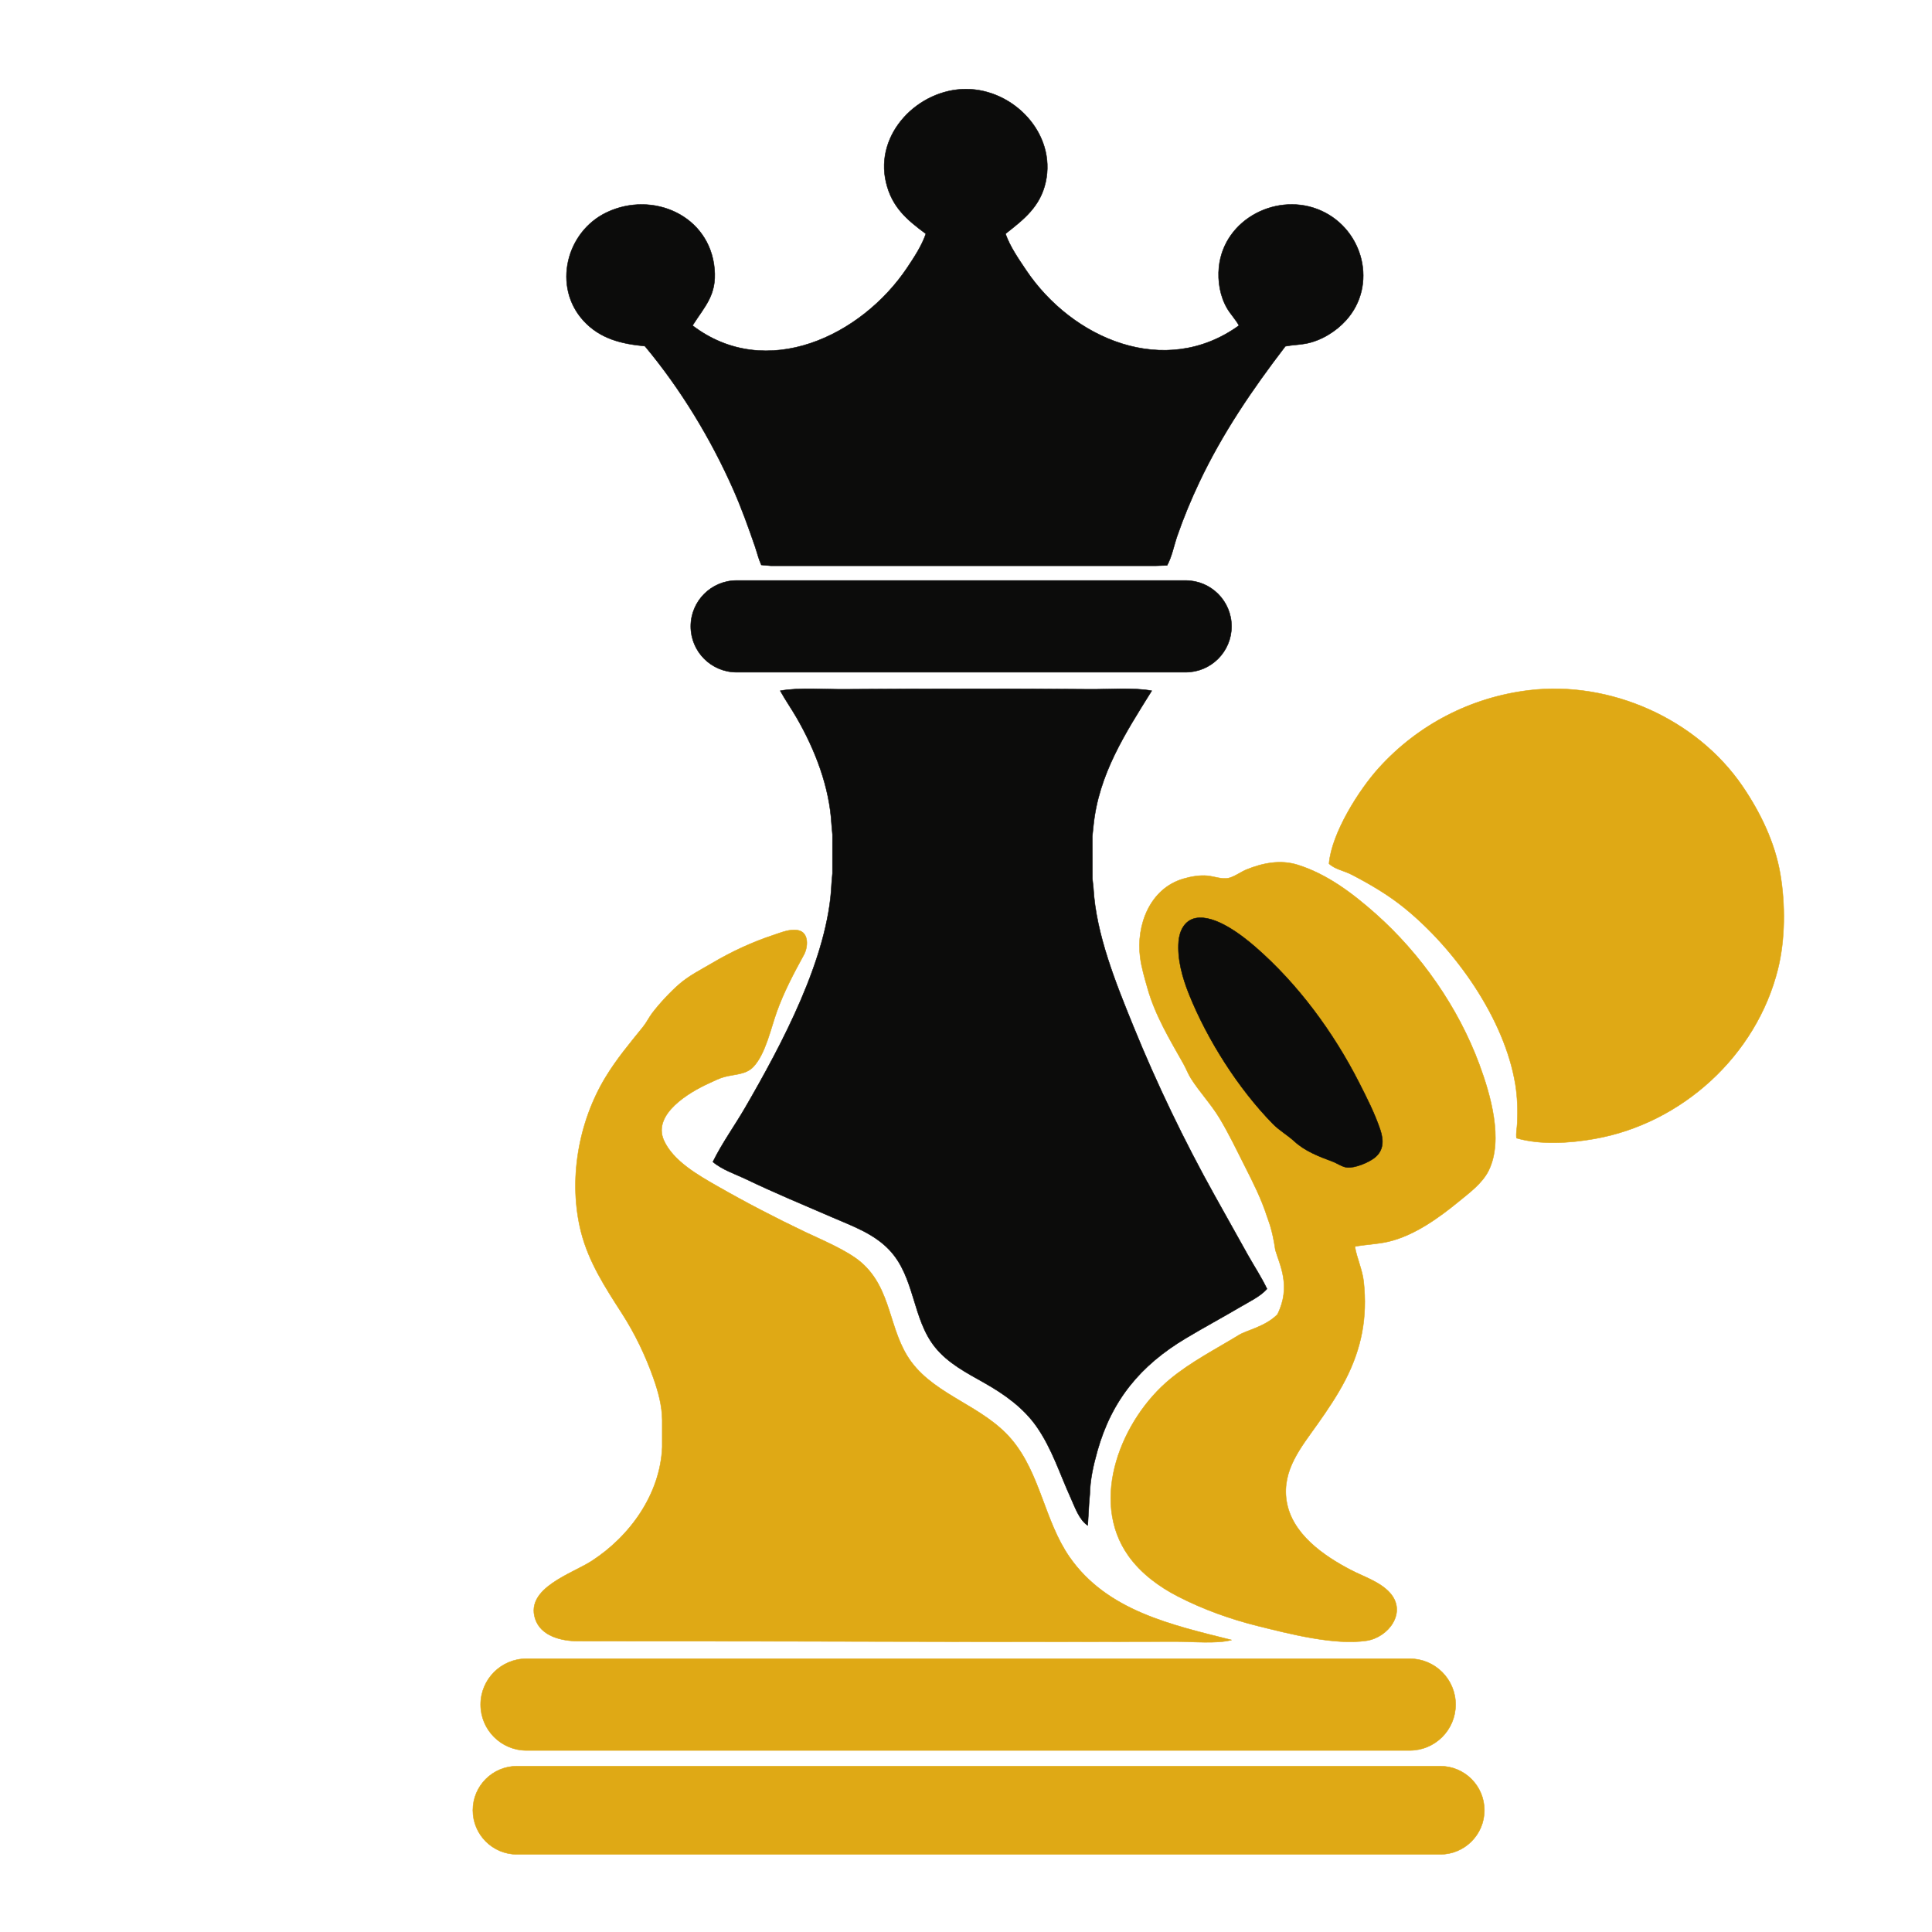
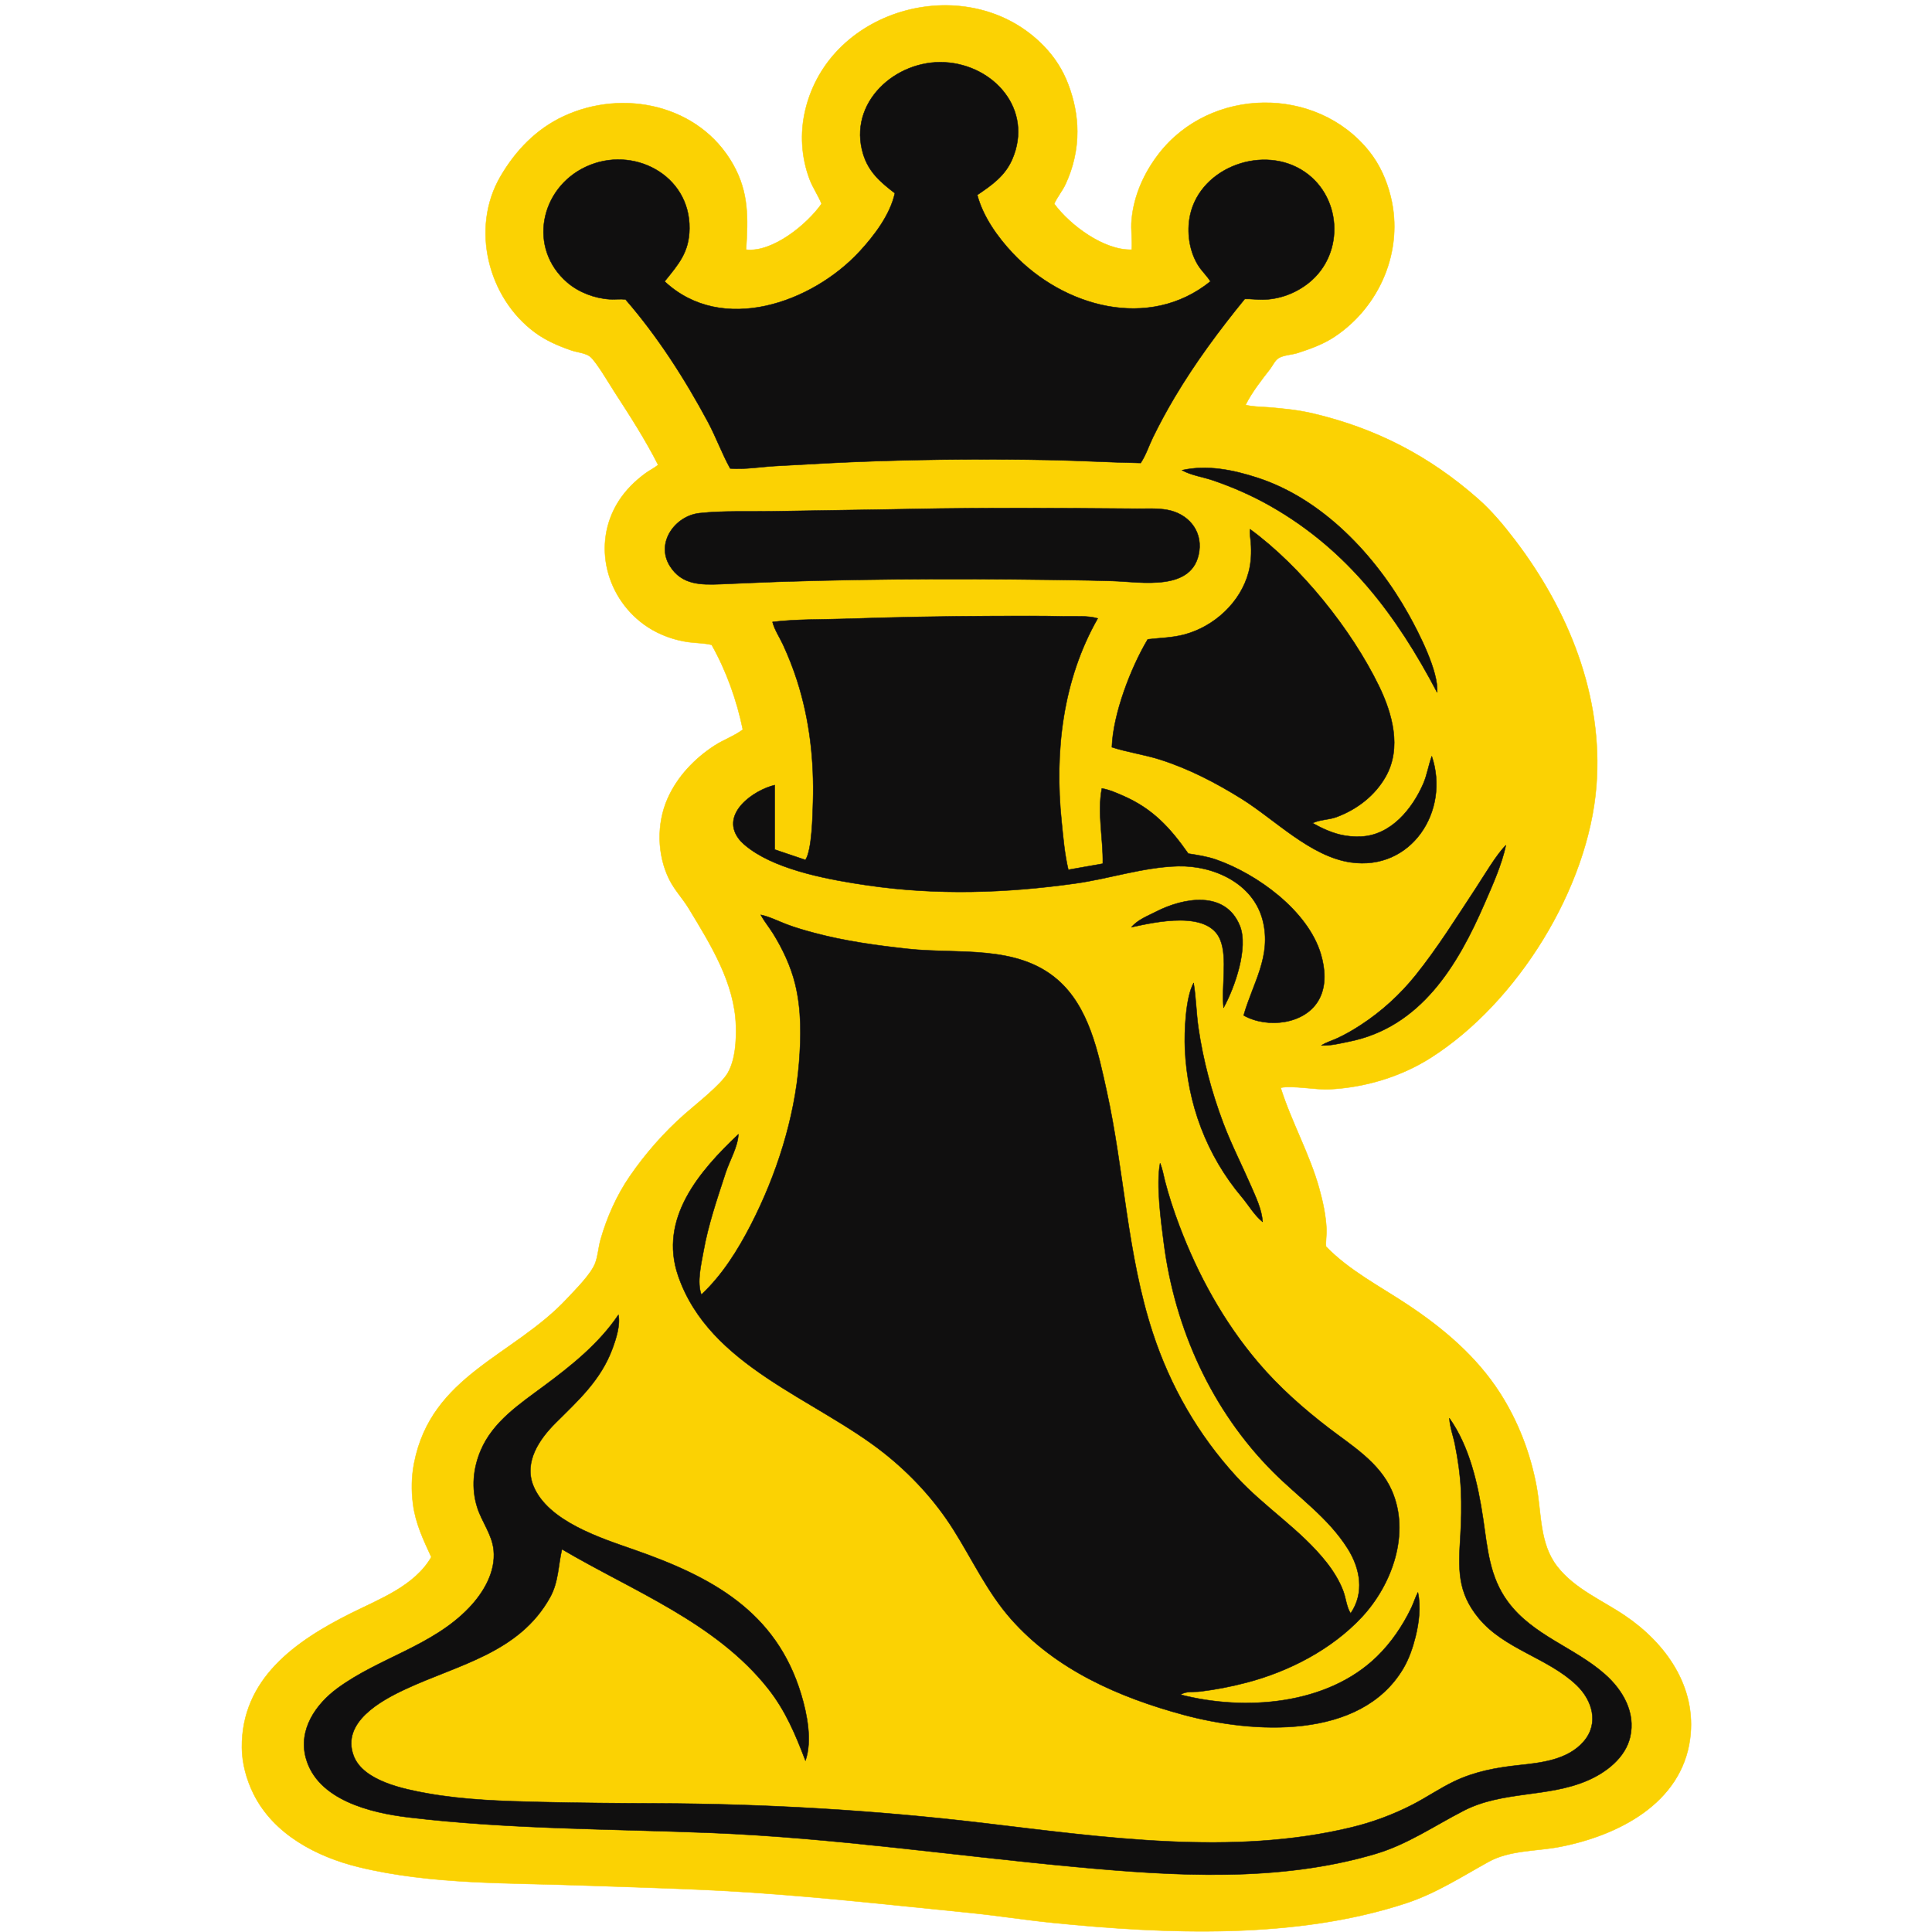
<svg xmlns="http://www.w3.org/2000/svg" viewBox="0 0 1095 1095" width="1095" height="1095">
-   <g id="gold" fill="#dfa915" stroke="#dfa915" stroke-width="0.25" stroke-linejoin="round">
-     <path id="gold-ear" d="M859.5 645.05C859.13 642.14 859.81 639.47 859.94 636.5C860.26 629.2 860.05 621.76 858.86 614.54C852.73 577.31 824.83 537.97 795.92 514.55C786.7 507.08 776.4 501.05 765.88 495.61C761.82 493.51 756.53 492.67 753.25 489.5C754.69 472.29 770.1 447.8 781.6 435.12C803.78 410.67 833.69 395.22 866.54 391.24C912.5 385.68 961.59 407.35 987.71 445.77C997.8 460.6 1006.04 477.69 1009.03 495.5C1011.91 512.61 1011.85 532.39 1007.66 549.27C995.46 598.32 953.23 636.7 903.79 645.44C889.92 647.89 873.2 649.04 859.5 645.05Z" />
-     <path id="gold-leaf-right" d="M 767.89 706.5 C 769.05 713.26 772.15 719.58 772.9 726.5 C 775.07 746.6 771.73 764.16 762.53 782.04 C 757.98 790.86 752.4 799.11 746.67 807.2 C 737.38 820.33 726.55 833.2 729.14 850.47 C 731.96 869.26 750.18 881.78 765.67 889.84 C 772.91 893.62 782.15 896.49 787.75 902.74 C 797.66 913.78 786.98 928.05 774.47 929.91 C 756.29 932.62 730.74 925.99 712.91 921.56 C 697.35 917.69 681.95 912.17 667.67 904.83 C 656.94 899.33 646.66 891.74 639.61 881.85 C 616.91 850 635.93 804.12 663.17 781.64 C 675.11 771.78 689.02 764.7 702.18 756.66 C 706.78 753.84 717 752 724 745 C 732 729 725.16 716.57 722.86 708.56 C 721.05 696.43 719.03 692.29 718.11 689.43 C 714.9 679.46 710.25 670.27 705.54 660.96 C 700.93 651.85 696.32 642.18 691.03 633.46 C 686.34 625.74 679.97 619.01 675.09 611.36 C 673.35 608.63 672.27 605.6 670.68 602.8 C 662.98 589.18 654.68 575.37 650.41 560.18 C 648.77 554.35 646.97 548.47 646.2 542.46 C 643.88 524.29 651.73 503.68 670.56 498.1 C 674.9 496.81 679.85 495.92 684.39 496.35 C 688.04 496.7 692.67 498.5 696.27 497.69 C 699.58 496.95 703.22 494.19 706.43 492.87 C 715.62 489.12 725.68 487.13 735.39 490.15 C 752.14 495.35 766.7 506.4 779.65 517.89 C 805.31 540.66 826.46 570.96 838.4 603.19 C 844.73 620.28 852.23 645.92 843.79 663.29 C 840.21 670.64 832.81 676.04 826.64 681.09 C 815.3 690.37 801.72 700.12 787.24 703.64 C 780.88 705.18 774.28 705.28 767.89 706.5 Z" />
-     <path id="gold-leaf-left" d="M375.33 820.12C375.33 815.05 375.33 809.98 375.33 804.91C375.23 796.64 373.12 788.93 370.39 781.19C365.84 768.26 359.8 755.72 352.36 744.18C342.99 729.64 333.64 715.24 329.33 698.25C321.99 669.32 327.69 636.17 343.13 610.65C349.4 600.28 356.9 591.36 364.48 581.97C366.45 579.53 367.78 576.69 369.66 574.19C373.7 568.85 380.07 562 385.16 557.64C390.75 552.84 397.14 549.69 403.43 545.97C414.52 539.41 426.19 533.98 438.47 529.93C442.81 528.5 447.78 526.33 452.42 527.28C458.6 528.55 457.99 536.84 455.63 541.13C449.85 551.66 444.27 562.21 440.19 573.62C436.85 582.95 433.91 597.21 427.06 604.56C422.77 609.15 416.33 608.8 410.7 610.31C407.51 611.16 404.53 612.73 401.55 614.09C390.76 619 369.64 631.42 376.24 646.27C381.44 657.99 395.71 666.08 406.34 672.16C422.62 681.47 439.35 690.17 456.28 698.24C465.77 702.76 480.23 708.72 488.03 715.45C505.81 730.77 503.43 754.31 516.54 771.94C530.87 791.2 557.51 796.95 573.49 816.03C589.64 835.31 591.97 861.91 606.09 882.36C627.27 912.99 664.09 920.99 698.02 929.5C689.6 931.79 675.62 930.36 666.5 930.39C644.83 930.46 623.17 930.49 601.5 930.5C532.83 930.53 464.17 930.21 395.5 930.19C372.83 930.18 350.17 930.22 327.5 930.14C318.33 930.1 306.4 927.41 303.26 917.27C297.92 899.98 324.16 891.95 335.28 884.77C357.16 870.65 374.26 846.71 375.33 820.12Z" />
-     <rect id="gold-base-1" x="272.4" y="940.1" width="552.6" height="52" rx="26" />
-     <rect id="gold-base-2" x="268" y="1001" width="573.3" height="50" rx="25" />
-   </g>
-   <g id="dark" fill="#0c0c0b" stroke="#0c0c0b" stroke-width="0.25" stroke-linejoin="round">
-     <path id="dark-crown" d="M654.99 320.67H436.92C435.12 320.51 433.31 320.35 431.5 320.2C429.93 316.81 429.1 313.14 427.88 309.6C424.16 298.85 420.34 288.15 415.74 277.74C403.01 248.85 385.76 220.42 365.5 196.17C352.24 194.91 340.09 192.03 330.72 181.79C313.08 162.54 320.82 131.35 343.86 120.38C369.96 107.97 402.33 122.12 404.96 152.5C406.24 167.25 399.6 173.37 392.5 184.5C434.25 216.32 488.31 190.42 514.19 151.7C518.17 145.74 522.42 139.3 524.75 132.5C513.82 124.44 505.53 117.37 502.2 103.41C495.59 75.69 520.48 50.52 547.47 50.5C574.46 50.48 598.76 75.72 592.65 103.24C589.57 117.13 580.3 124.33 569.88 132.5C572.48 139.84 577.18 146.57 581.49 153.01C607.76 192.21 660.32 214.73 702.21 184.5C700.39 181.13 697.58 178.27 695.58 174.91C691.49 168.02 690.06 159.4 690.85 151.5C693.61 123.85 724.53 108.37 748.99 119.51C772.77 130.34 780.8 161.61 762.96 181.47C757.19 187.9 748.87 193.01 740.32 194.7C736.4 195.48 732.36 195.48 728.5 196.26C709.81 220.67 692.95 245.38 679.74 273.26C675.05 283.15 670.82 293.35 667.24 303.69C665.33 309.19 664.25 315.33 661.5 320.44C659.33 320.52 657.16 320.59 654.99 320.67Z" />
-     <rect id="dark-bar" x="391.5" y="329" width="306.5" height="52" rx="26" />
-     <path id="dark-body" d="M619.71 468.05C619.51 470.03 619.3 472.02 619.09 474C619.11 482 619.12 490 619.13 498C619.32 499.7 619.5 501.39 619.68 503.09C621.13 529.63 632.56 557.61 642.49 582.02C655.71 614.49 671.2 646.64 688.25 677.28C694.56 688.62 700.87 699.96 707.23 711.27C710.83 717.67 714.94 723.88 718.09 730.5C714.41 734.73 708.02 737.75 703.14 740.63C692.83 746.71 682.27 752.38 672 758.53C646.41 773.84 630.08 793.47 621.93 822.46C619.67 830.5 617.86 838.49 617.67 846.87C617.53 848.58 617.38 850.29 617.24 852C616.99 856.19 616.75 860.38 616.5 864.57C611.66 861.52 609.09 853.82 606.77 848.73C600.58 835.13 596.28 821.17 587.69 808.78C580.14 797.88 569.19 790.12 557.78 783.69C547.77 778.04 537.29 772.64 529.96 763.52C516.97 747.36 518.69 723.85 504.07 708.42C495.22 699.09 483.14 694.87 471.6 689.87C455.39 682.85 439.02 676.09 423.09 668.43C416.89 665.45 409.26 663 404.04 658.5C409.25 647.89 416.39 638.04 422.33 627.81C443.03 592.08 469.53 542.7 471.31 501.01C471.48 499.01 471.65 497 471.82 495C471.83 487.67 471.83 480.33 471.83 473C471.65 471.02 471.48 469.03 471.3 467.05C470.11 446 462.04 425.03 451.58 406.9C448.58 401.69 445.11 396.77 442.21 391.5C453.35 389.53 467.04 390.74 478.5 390.65C502.17 390.45 525.83 390.41 549.5 390.39C572.17 390.38 594.83 390.43 617.5 390.65C628.61 390.76 642 389.54 652.78 391.5C637.73 415.67 622.65 438.79 619.71 468.05Z" />
-     <path id="dark-leaf-inner" d="M677.74 520.38C688.71 518.32 703.81 530.02 711.66 536.86C735.67 557.76 755.72 585.06 770.15 613.36C774.61 622.11 779.12 630.97 782.27 640.3C784.29 646.31 784.33 652.21 778.84 656.36C775.33 659 768.01 662.04 763.57 661.68C760.89 661.47 757.78 659.25 755.25 658.31C747.57 655.45 739.74 652.49 733.63 646.88C729.81 643.37 725.07 640.68 721.48 637.02C701.91 617.05 684.33 589.41 673.93 563.52C670.2 554.24 667.18 543.57 668.02 533.5C668.51 527.62 671.41 521.56 677.74 520.38Z" />
-   </g>
+   <path d="M597.5 115.51C606.47 127.66 625.72 142.01 641.42 141.5C641.82 135.9 640.84 130.22 641.37 124.55C642.64 110.79 648.34 98.08 656.71 87.22C685.98 49.24 745.99 48.39 775.9 85.64C781.98 93.21 785.9 102.07 788.21 111.44C795.7 141.86 782.11 173.78 756.34 190.87C749.91 195.14 742.8 197.67 735.51 200.04C732.27 201.1 727.44 201.2 724.62 203C722.52 204.34 721.26 207.32 719.75 209.26C714.89 215.49 709.46 222.43 705.95 229.5C710.04 230.58 714.27 230.5 718.5 230.83C727.09 231.5 735.85 232.39 744.25 234.37C779.99 242.82 810.21 258.49 837.75 282.76C845.47 289.56 852.32 297.8 858.53 305.94C888.96 345.85 908.78 394.46 904.77 445.5C900.21 503.49 860.02 568.25 810.97 599.47C793.93 610.32 773.58 616.37 753.5 617.37C745.54 617.77 732.33 615.06 725.84 616.5C731.98 635.99 742.24 653.9 747.72 673.65C749.78 681.06 751.44 688.81 751.81 696.5C751.97 699.86 751.29 703.18 751.55 706.5C764.71 720.12 782.32 729.15 797.95 739.55C818.16 752.99 836.83 768.8 850.07 789.39C860.4 805.47 867.42 823.74 870.88 842.51C873.72 857.91 872.52 874.95 882.61 887.87C892.55 900.6 907.77 906.81 920.84 915.62C944.12 931.3 961.79 956.1 957.88 985.5C953 1022.21 917.05 1040.27 884.36 1046.68C871.07 1049.28 855.79 1048.5 843.69 1055.2C828.41 1063.66 813.92 1073.05 797.18 1078.59C734.66 1099.28 661.26 1096.29 596.5 1089.77C580.81 1088.19 565.2 1085.68 549.5 1084.11C507.94 1079.96 466.4 1075.32 424.7 1072.54C393.32 1070.45 361.92 1069.78 330.5 1068.62C288.3 1067.06 244.7 1068.25 203.44 1058.23C179.51 1052.41 155.12 1039.7 143.71 1016.75C139.74 1008.78 137.17 999.44 137.1 990.5C136.81 951.47 167.46 930.09 198.85 914.39C214.96 906.34 235 898.91 244.45 882.5C239.92 872.63 235.52 863.5 234.09 852.5C233.08 844.76 233.2 837.01 234.69 829.34C244.42 779.31 291.08 768.62 321.45 735.95C326.14 730.91 335.01 722.16 337.38 715.85C338.91 711.76 339.15 706.99 340.34 702.75C343.93 690.03 349.52 677.46 357.03 666.56C365.89 653.72 376.31 641.85 388.02 631.51C394.27 625.99 408.73 614.74 412.51 608.06C416.81 600.47 417.33 589.95 417.11 581.5C416.45 557.17 402.68 535.23 390.46 515.04C386.96 509.24 382.28 504.45 379.24 498.28C372.41 484.43 372.09 466.94 378.31 452.76C383.79 440.27 393.65 429.9 405.04 422.54C410.15 419.24 416.23 417.13 421.02 413.5C417.58 396.83 411.72 380.37 403.37 365.5C399.22 364.45 394.8 364.51 390.5 363.95C382.39 362.89 373.99 359.9 367.12 355.39C343.66 340.01 335.18 308.4 350.59 284.12C354.51 277.94 359.89 272.6 365.77 268.29C368.13 266.56 370.76 265.34 373.01 263.5C365.75 249.14 357.06 235.7 348.32 222.22C345.46 217.81 337.92 204.88 334.41 202.07C331.89 200.07 326.95 199.66 323.86 198.59C316.42 196.01 309.52 193.09 303.14 188.38C276.6 168.78 266.59 129.35 283.6 100.1C292.13 85.42 303.86 73.17 319.44 65.91C353.29 50.12 396.38 59.42 415.43 93.07C424.54 109.18 423.97 123.77 422.86 141.5C437.87 143.23 457.52 127.11 465.63 115.5C463.75 110.75 460.67 106.43 458.85 101.59C454.17 89.18 453.34 75.61 456.35 62.7C470.12 3.49 549.63 -17.09 591.5 25.99C597.72 32.39 602.37 39.62 605.51 47.98C608.74 56.59 610.55 65.26 610.59 74.5C610.63 84.86 608.27 95.05 603.9 104.41C602.09 108.29 599.21 111.65 597.5 115.51ZM553.9 110.5C562.08 104.96 569.63 99.75 573.72 90.25C585.81 62.21 563.43 36.88 535.5 35.31C507.61 33.75 480.33 58.26 489.22 87.35C492.35 97.57 499.04 103.25 507.17 109.5C504.53 121.7 495.43 133.62 487.11 142.62C460.38 171.5 409.24 189.98 376.69 159.5C384.57 149.73 390.62 143.04 390.77 129.5C391.12 98.98 358.55 82.16 332.05 94.54C306.11 106.65 299.05 140.64 321.45 160.04C327.95 165.67 337.01 169.09 345.54 169.61C348.53 169.8 351.56 169.35 354.5 169.7C372.67 190.61 388.22 214.86 401.28 239.25C405.85 247.8 409.18 257.07 413.84 265.5C422.22 266.15 431.07 264.61 439.5 264.13C458.49 263.05 477.49 261.99 496.5 261.36C529.14 260.28 561.85 260.1 594.5 260.71C611.84 261.03 629.16 262.09 646.5 262.41C649.47 258 651.11 252.73 653.44 247.93C657.21 240.21 661.32 232.63 665.71 225.24C677.42 205.53 691.03 187.18 705.5 169.44C708.83 169.29 712.13 169.85 715.5 169.81C725.08 169.7 734.32 166.26 741.78 160.3C762.84 143.47 760.42 109.75 737.38 96.09C713.62 81.99 678.12 96.13 674.06 124.5C672.82 133.21 674.38 142.84 679.07 150.38C681.11 153.66 684.06 156.28 686.03 159.5C651.18 187.66 602.59 173.94 574 143.5C565.39 134.34 557.15 122.8 553.9 110.5ZM814.5 392.41C815.49 380.72 804.17 358.68 798.32 348.21C779.69 314.88 749.79 282.83 712.65 270.77C698.92 266.31 684.25 263.31 669.92 266.5C675.06 269.41 681.72 270.29 687.35 272.21C698.77 276.1 709.96 281.03 720.44 287.02C763.97 311.88 791.62 348.85 814.5 392.41ZM516.69 288.49C490.3 289.02 463.9 289.27 437.5 289.78C423.96 290.04 409.97 289.37 396.5 290.83C382.57 292.34 371.46 307.7 379.67 320.8C386.4 331.54 397.15 331.54 408.5 331.09C419.17 330.66 429.83 330.12 440.5 329.77C499.54 327.8 558.44 327.91 617.5 328.95C621.83 329.03 626.17 329.16 630.5 329.29C646.74 329.78 676.47 335.61 679.7 312.41C681.38 300.33 673.08 291.03 661.5 288.96C655.94 287.96 650.12 288.35 644.5 288.31C601.92 287.99 559.27 287.63 516.69 288.49ZM708.5 299.94C708.16 302.54 708.74 304.81 708.94 307.5C709.36 313.13 709.13 318.81 707.68 324.28C703.15 341.41 688.18 355.13 671.24 359.64C664.31 361.49 657.53 361.52 650.5 362.36C640.91 378.32 630.75 404.91 630.19 423.5C638.94 426.35 648.31 427.63 657.17 430.41C673.54 435.55 689.21 443.69 703.73 452.76C722.75 464.64 742.73 485.45 765.54 488.76C799.89 493.74 821.94 459.68 811.5 428.62C809.61 433.71 808.85 439.18 806.66 444.21C800.39 458.58 788.32 473.33 771.5 474.12C767.47 474.3 763.41 473.99 759.5 473.03C754 471.68 748.86 469.28 743.94 466.5C748.06 464.49 753.1 464.71 757.52 463.07C769.14 458.74 779.38 450.9 785.48 439.98C794.51 423.8 789.15 404.47 781.59 388.89C766 356.78 737.37 321.07 708.5 299.94ZM622.17 350.5C616.46 348.79 609.55 349.47 603.5 349.33C590.17 349.01 576.83 349.12 563.5 349.15C535.17 349.23 506.82 349.81 478.5 350.75C465.05 351.19 451.19 350.87 437.84 352.5C439.03 357.11 441.9 361.23 443.9 365.59C446.89 372.1 449.55 378.84 451.74 385.66C458.9 407.97 461.47 431.12 460.79 454.5C460.58 461.94 460.22 481.78 456.5 487.38C450.7 485.42 444.9 483.46 439.09 481.5C439.09 469.32 439.09 457.14 439.09 444.96C427.02 447.85 408.39 461.09 418.45 475.05C420.24 477.54 422.74 479.54 425.2 481.32C442.19 493.62 471.06 498.78 491.53 501.77C530.94 507.52 570.09 506.24 609.46 500.73C628.76 498.03 647.99 491.48 667.5 490.94C687.72 490.39 710.33 500.54 715.69 521.68C720.83 541.95 710.07 557.13 704.86 575.5C718.12 583.03 740.04 580.74 747.71 566.22C751.86 558.37 751.07 549.02 748.63 540.78C741.35 516.17 712.5 495.33 689.32 487.22C684.19 485.43 678.84 484.63 673.5 483.79C663.15 469.11 653.41 458.38 636.5 451.01C632.6 449.31 628.68 447.55 624.5 446.85C621.78 460.77 625.34 475.48 625.04 489.5C618.53 490.65 612.01 491.8 605.5 492.95C603.37 484 602.6 474.68 601.67 465.54C597.62 426.05 602.27 385.4 622.17 350.5ZM853.5 479.08C848.54 483.66 840.71 496.94 836.62 503.14C825.56 519.91 814.89 537.1 802.3 552.78C793.56 563.66 783.03 573.26 771.35 580.88C767.14 583.63 762.5 586.35 757.93 588.44C754.93 589.82 751.73 590.72 748.96 592.5C754.19 592.76 759.52 591.36 764.65 590.33C805.33 582.16 826.2 547.17 841.47 511.94C846 501.51 851.11 490.2 853.5 479.08ZM693.5 571.15C699.76 559.8 707.73 537.15 702.72 524.74C694.52 504.42 670.74 508.75 655.23 516.71C650.4 519.18 644.8 521.27 641.27 525.5C654.73 522.61 684.86 515.67 691.66 532.78C695.8 543.18 692.13 559.71 693.5 571.15ZM765.5 914.39C763.27 911.07 762.87 906.12 761.44 902.11C759.38 896.35 755.7 890.42 751.92 885.62C737.25 866.97 716.62 854.26 700.67 836.81C679.07 813.19 663.25 785.7 653.3 755.27C638.74 710.72 637.26 663.9 627.25 618.44C622.4 596.43 617.26 570.68 599.29 555.18C576.06 535.15 542.79 540.9 514.51 537.78C496.68 535.82 478.96 533.4 461.6 528.77C456.28 527.35 450.81 525.79 445.66 523.82C440.92 522 436.12 519.56 431.19 518.5C433.18 522.26 436.01 525.6 438.26 529.25C443.65 537.97 448.22 547.69 450.68 557.7C454.29 572.38 454.06 587.55 452.87 602.5C450.34 633.98 440 666.11 425.6 694.12C418.21 708.49 409.36 722.65 397.5 733.78C394.91 726.63 397.37 716.8 398.69 709.37C401.39 694.12 406.48 679.38 411.27 664.68C413.52 657.79 418.16 650.09 418.5 642.87C396.4 663.75 373.15 690.69 384.39 723.19C402.13 774.53 461.94 792.61 500.98 823.51C516.4 835.72 529.94 850.41 540.43 867.07C551.11 884.01 559.6 902.43 572.96 917.57C598.35 946.34 634.17 961.98 670.56 971.85C709.93 982.54 771.06 986.47 795.28 945.75C798.55 940.27 800.75 933.8 802.28 927.64C804.25 919.71 805.39 910.5 803.63 902.5C802.17 905.24 801.23 908.48 799.85 911.35C794.97 921.48 788.49 931.04 780.4 938.91C752.16 966.41 705.53 969.87 669.15 960.5C671.89 958.41 676.79 959.11 680.42 958.67C689.11 957.61 697.83 955.9 706.31 953.69C730.49 947.4 754.81 934.85 771.94 916.43C789.1 897.97 799.46 868.87 788.79 844.7C781.8 828.85 766.33 819.49 753.14 809.39C738.67 798.29 725 786.21 713.17 772.3C693.56 749.25 678.89 722.53 668.26 694.29C665.2 686.17 662.43 677.74 660.25 669.34C659.38 665.95 658.89 662.53 657.5 659.3C655.18 671.51 658 691.99 659.63 704.62C665.88 753.07 686.82 799.4 721.4 834.1C735.89 848.64 752.7 860.05 763.82 877.67C771 889.04 773.43 902.88 765.5 914.39ZM676.5 557.12C671.9 565.36 671.16 584.99 671.58 594.5C672.96 625.54 683.82 654.74 703.93 678.59C707.65 683.01 711.09 688.99 715.61 692.5C715.17 685.61 711.86 678.69 709.13 672.4C703.9 660.37 697.84 648.6 693.23 636.32C686.69 618.91 681.88 600.9 679.21 582.48C677.99 574.08 677.9 565.47 676.5 557.12ZM350.5 745.2C339.48 761.53 323.84 774.03 308.17 785.64C294.53 795.76 279.41 805.72 272.49 821.98C268.13 832.21 267.08 843.47 270.42 854.17C273.03 862.55 278.87 869.58 279.78 878.51C281.05 890.85 274.06 902.68 265.81 911.29C245.02 933 214.94 939.49 191.31 956.83C178.89 965.94 169.03 980.3 173.32 996.27C179.77 1020.25 210.23 1027.48 231.5 1030.02C288.44 1036.83 346.24 1036.52 403.5 1038.84C472.56 1041.64 540.79 1051.74 609.5 1058.11C665.69 1063.33 724.55 1066.98 779.4 1050.79C797.81 1045.36 812.84 1034.83 829.69 1026.19C851.7 1014.91 877.16 1018.86 899.66 1009.19C910.25 1004.64 921.2 996.31 923.93 984.47C927.14 970.57 919.73 957.82 909.62 948.9C892.32 933.63 868.81 927 854.64 907.84C844.12 893.64 843.1 877.58 840.59 860.74C837.72 841.45 832.98 820.02 821.5 803.81C821.69 808.7 823.66 813.84 824.63 818.7C826.34 827.23 827.59 835.8 828.01 844.5C828.43 853.15 828.22 861.86 827.71 870.5C826.6 889.06 825.74 902.26 838.21 917.28C852.77 934.8 877.25 939.58 893.47 955.01C902.48 963.58 906.5 976.75 897.55 987.05C888.49 997.49 873.63 999.08 860.76 1000.45C848.03 1001.81 835.81 1004.06 824.17 1009.64C815.97 1013.57 808.48 1018.77 800.4 1022.91C789.6 1028.46 778.04 1032.75 766.24 1035.62C698.38 1052.15 624.86 1041.22 556.5 1033.15C495.58 1025.96 433.85 1022.34 372.5 1022.11C350.49 1022.03 328.5 1021.86 306.5 1021.34C285.08 1020.84 263.33 1020.2 242.2 1016.42C229.07 1014.07 205.81 1009.46 200.43 995.13C193.3 976.16 215.97 963.8 229.81 957.36C259.77 943.39 294.33 936.83 311.79 905.28C316.61 896.56 316.33 887.33 318.5 878.06C358.58 901.73 405.71 919.54 435.39 957.13C445.27 969.65 450.88 983.16 456.5 997.88C460.44 986.65 457.46 971.59 454.12 960.45C439.91 913.05 402.97 893.56 359.27 878.3C340.49 871.74 310.57 862.26 302.33 842.21C296.75 828.62 305.71 815.63 314.94 806.45C327.95 793.51 340.49 782.21 347.06 764.52C349.16 758.87 351.68 751.09 350.5 745.2Z" fill="#fbd203" fill-rule="evenodd" stroke="#fbd203" stroke-width="0.25" stroke-linejoin="round" />
+   <path d="M553.9 110.5C557.15 122.8 565.39 134.34 574 143.5C602.59 173.94 651.18 187.66 686.03 159.5C684.06 156.28 681.11 153.66 679.07 150.38C674.38 142.84 672.82 133.21 674.06 124.5C678.12 96.13 713.62 81.99 737.38 96.09C760.42 109.75 762.84 143.47 741.78 160.3C734.32 166.26 725.08 169.7 715.5 169.81C712.13 169.85 708.83 169.29 705.5 169.44C691.03 187.18 677.42 205.53 665.71 225.24C661.32 232.63 657.21 240.21 653.44 247.93C651.11 252.73 649.47 258 646.5 262.41C629.16 262.09 611.84 261.03 594.5 260.71C561.85 260.1 529.14 260.28 496.5 261.36C477.49 261.99 458.49 263.05 439.5 264.13C431.07 264.61 422.22 266.15 413.84 265.5C409.18 257.07 405.85 247.8 401.28 239.25C388.22 214.86 372.67 190.61 354.5 169.7C351.56 169.35 348.53 169.8 345.54 169.61C337.01 169.09 327.95 165.67 321.45 160.04C299.05 140.64 306.11 106.65 332.05 94.54C358.55 82.16 391.12 98.98 390.77 129.5C390.62 143.04 384.57 149.73 376.69 159.5C409.24 189.98 460.38 171.5 487.11 142.62C495.43 133.62 504.53 121.7 507.17 109.5C499.04 103.25 492.35 97.57 489.22 87.35C480.33 58.26 507.61 33.75 535.5 35.31C563.43 36.88 585.81 62.21 573.72 90.25C569.63 99.75 562.08 104.96 553.9 110.5ZM814.5 392.41C791.62 348.85 763.97 311.88 720.44 287.02C709.96 281.03 698.77 276.1 687.35 272.21C681.72 270.29 675.06 269.41 669.92 266.5C684.25 263.31 698.92 266.31 712.65 270.77C749.79 282.83 779.69 314.88 798.32 348.21C804.17 358.68 815.49 380.72 814.5 392.41ZM516.69 288.49C559.27 287.63 601.92 287.99 644.5 288.31C650.12 288.35 655.94 287.96 661.5 288.96C673.08 291.03 681.38 300.33 679.7 312.41C676.47 335.61 646.74 329.78 630.5 329.29C626.17 329.16 621.83 329.03 617.5 328.95C558.44 327.91 499.54 327.8 440.5 329.77C429.83 330.12 419.17 330.66 408.5 331.09C397.15 331.54 386.4 331.54 379.67 320.8C371.46 307.7 382.57 292.34 396.5 290.83C409.97 289.37 423.96 290.04 437.5 289.78C463.9 289.27 490.3 289.02 516.69 288.49ZM708.5 299.94C737.37 321.07 766 356.78 781.59 388.89C789.15 404.47 794.51 423.8 785.48 439.98C779.38 450.9 769.14 458.74 757.52 463.07C753.1 464.71 748.06 464.49 743.94 466.5C748.86 469.28 754 471.68 759.5 473.03C763.41 473.99 767.47 474.3 771.5 474.12C788.32 473.33 800.39 458.58 806.66 444.21C808.85 439.18 809.61 433.71 811.5 428.62C821.94 459.68 799.89 493.74 765.54 488.76C742.73 485.45 722.75 464.64 703.73 452.76C689.21 443.69 673.54 435.55 657.17 430.41C648.31 427.63 638.94 426.35 630.19 423.5C630.75 404.91 640.91 378.32 650.5 362.36C657.53 361.52 664.31 361.49 671.24 359.64C688.18 355.13 703.15 341.41 707.68 324.28C709.13 318.81 709.36 313.13 708.94 307.5C708.74 304.81 708.16 302.54 708.5 299.94ZM622.17 350.5C602.27 385.4 597.62 426.05 601.67 465.54C602.6 474.68 603.37 484 605.5 492.95C612.01 491.8 618.53 490.65 625.04 489.5C625.34 475.48 621.78 460.77 624.5 446.85C628.68 447.55 632.6 449.31 636.5 451.01C653.41 458.38 663.15 469.11 673.5 483.79C678.84 484.63 684.19 485.43 689.32 487.22C712.5 495.33 741.35 516.17 748.63 540.78C751.07 549.02 751.86 558.37 747.71 566.22C740.04 580.74 718.12 583.03 704.86 575.5C710.07 557.13 720.83 541.95 715.69 521.68C710.33 500.54 687.72 490.39 667.5 490.94C647.99 491.48 628.76 498.03 609.46 500.73C570.09 506.24 530.94 507.52 491.53 501.77C471.06 498.78 442.19 493.62 425.2 481.32C422.74 479.54 420.24 477.54 418.45 475.05C408.39 461.09 427.02 447.85 439.09 444.96C439.09 457.14 439.09 469.32 439.09 481.5C444.9 483.46 450.7 485.42 456.5 487.38C460.22 481.78 460.58 461.94 460.79 454.5C461.47 431.12 458.9 407.97 451.74 385.66C449.55 378.84 446.89 372.1 443.9 365.59C441.9 361.23 439.03 357.11 437.84 352.5C451.19 350.87 465.05 351.19 478.5 350.75C506.82 349.81 535.17 349.23 563.5 349.15C576.83 349.12 590.17 349.01 603.5 349.33C609.55 349.47 616.46 348.79 622.17 350.5ZM853.5 479.08C851.11 490.2 846 501.51 841.47 511.94C826.2 547.17 805.33 582.16 764.65 590.33C759.52 591.36 754.19 592.76 748.96 592.5C751.73 590.72 754.93 589.82 757.93 588.44C762.5 586.35 767.14 583.63 771.35 580.88C783.03 573.26 793.56 563.66 802.3 552.78C814.89 537.1 825.56 519.91 836.62 503.14C840.71 496.94 848.54 483.66 853.5 479.08ZM693.5 571.15C692.13 559.71 695.8 543.18 691.66 532.78C684.86 515.67 654.73 522.61 641.27 525.5C644.8 521.27 650.4 519.18 655.23 516.71C670.74 508.75 694.52 504.42 702.72 524.74C707.73 537.15 699.76 559.8 693.5 571.15ZM765.5 914.39C773.43 902.88 771 889.04 763.82 877.67C752.7 860.05 735.89 848.64 721.4 834.1C686.82 799.4 665.88 753.07 659.63 704.62C658 691.99 655.18 671.51 657.5 659.3C658.89 662.53 659.38 665.95 660.25 669.34C662.43 677.74 665.2 686.17 668.26 694.29C678.89 722.53 693.56 749.25 713.17 772.3C725 786.21 738.67 798.29 753.14 809.39C766.33 819.49 781.8 828.85 788.79 844.7C799.46 868.87 789.1 897.97 771.94 916.43C754.81 934.85 730.49 947.4 706.31 953.69C697.83 955.9 689.11 957.61 680.42 958.67C676.79 959.11 671.89 958.41 669.15 960.5C705.53 969.87 752.16 966.41 780.4 938.91C788.49 931.04 794.97 921.48 799.85 911.35C801.23 908.48 802.17 905.24 803.63 902.5C805.39 910.5 804.25 919.71 802.28 927.64C800.75 933.8 798.55 940.27 795.28 945.75C771.06 986.47 709.93 982.54 670.56 971.85C634.17 961.98 598.35 946.34 572.96 917.57C559.6 902.43 551.11 884.01 540.43 867.07C529.94 850.41 516.4 835.72 500.98 823.51C461.94 792.61 402.13 774.53 384.39 723.19C373.15 690.69 396.4 663.75 418.5 642.87C418.16 650.09 413.52 657.79 411.27 664.68C406.48 679.38 401.39 694.12 398.69 709.37C397.37 716.8 394.91 726.63 397.5 733.78C409.36 722.65 418.21 708.49 425.6 694.12C440 666.11 450.34 633.98 452.87 602.5C454.06 587.55 454.29 572.38 450.68 557.7C448.22 547.69 443.65 537.97 438.26 529.25C436.01 525.6 433.18 522.26 431.19 518.5C436.12 519.56 440.92 522 445.66 523.82C450.81 525.79 456.28 527.35 461.6 528.77C478.96 533.4 496.68 535.82 514.51 537.78C542.79 540.9 576.06 535.15 599.29 555.18C617.26 570.68 622.4 596.43 627.25 618.44C637.26 663.9 638.74 710.72 653.3 755.27C663.25 785.7 679.07 813.19 700.67 836.81C716.62 854.26 737.25 866.97 751.92 885.62C755.7 890.42 759.38 896.35 761.44 902.11C762.87 906.12 763.27 911.07 765.5 914.39ZM676.5 557.12C677.9 565.47 677.99 574.08 679.21 582.48C681.88 600.9 686.69 618.91 693.23 636.32C697.84 648.6 703.9 660.37 709.13 672.4C711.86 678.69 715.17 685.61 715.61 692.5C711.09 688.99 707.65 683.01 703.93 678.59C683.82 654.74 672.96 625.54 671.58 594.5C671.16 584.99 671.9 565.36 676.5 557.12ZM350.5 745.2C351.68 751.09 349.16 758.87 347.06 764.52C340.49 782.21 327.95 793.51 314.94 806.45C305.71 815.63 296.75 828.62 302.33 842.21C310.57 862.26 340.49 871.74 359.27 878.3C402.97 893.56 439.91 913.05 454.12 960.45C457.46 971.59 460.44 986.65 456.5 997.88C450.88 983.16 445.27 969.65 435.39 957.13C405.71 919.54 358.58 901.73 318.5 878.06C316.33 887.33 316.61 896.56 311.79 905.28C294.33 936.83 259.77 943.39 229.81 957.36C215.97 963.8 193.3 976.16 200.43 995.13C205.81 1009.46 229.07 1014.07 242.2 1016.42C263.33 1020.2 285.08 1020.84 306.5 1021.34C328.5 1021.86 350.49 1022.03 372.5 1022.11C433.85 1022.34 495.58 1025.96 556.5 1033.15C624.86 1041.22 698.38 1052.15 766.24 1035.62C778.04 1032.75 789.6 1028.46 800.4 1022.91C808.48 1018.77 815.97 1013.57 824.17 1009.64C835.81 1004.06 848.03 1001.81 860.76 1000.45C873.63 999.08 888.49 997.49 897.55 987.05C906.5 976.75 902.48 963.58 893.47 955.01C877.25 939.58 852.77 934.8 838.21 917.28C825.74 902.26 826.6 889.06 827.71 870.5C828.22 861.86 828.43 853.15 828.01 844.5C827.59 835.8 826.34 827.23 824.63 818.7C823.66 813.84 821.69 808.7 821.5 803.81C832.98 820.02 837.72 841.45 840.59 860.74C843.1 877.58 844.12 893.64 854.64 907.84C868.81 927 892.32 933.63 909.62 948.9C919.73 957.82 927.14 970.57 923.93 984.47C921.2 996.31 910.25 1004.64 899.66 1009.19C877.16 1018.86 851.7 1014.91 829.69 1026.19C812.84 1034.83 797.81 1045.36 779.4 1050.79C724.55 1066.98 665.69 1063.33 609.5 1058.11C540.79 1051.74 472.56 1041.64 403.5 1038.84C346.24 1036.52 288.44 1036.83 231.5 1030.02C210.23 1027.48 179.77 1020.25 173.32 996.27C169.03 980.3 178.89 965.94 191.31 956.83C214.94 939.49 245.02 933 265.81 911.29C274.06 902.68 281.05 890.85 279.78 878.51C278.87 869.58 273.03 862.55 270.42 854.17C267.08 843.47 268.13 832.21 272.49 821.98C279.41 805.72 294.53 795.76 308.17 785.64C323.84 774.03 339.48 761.53 350.5 745.2Z" fill="#100f0f" fill-rule="evenodd" stroke="#100f0f" stroke-width="0.25" stroke-linejoin="round" />
</svg>
